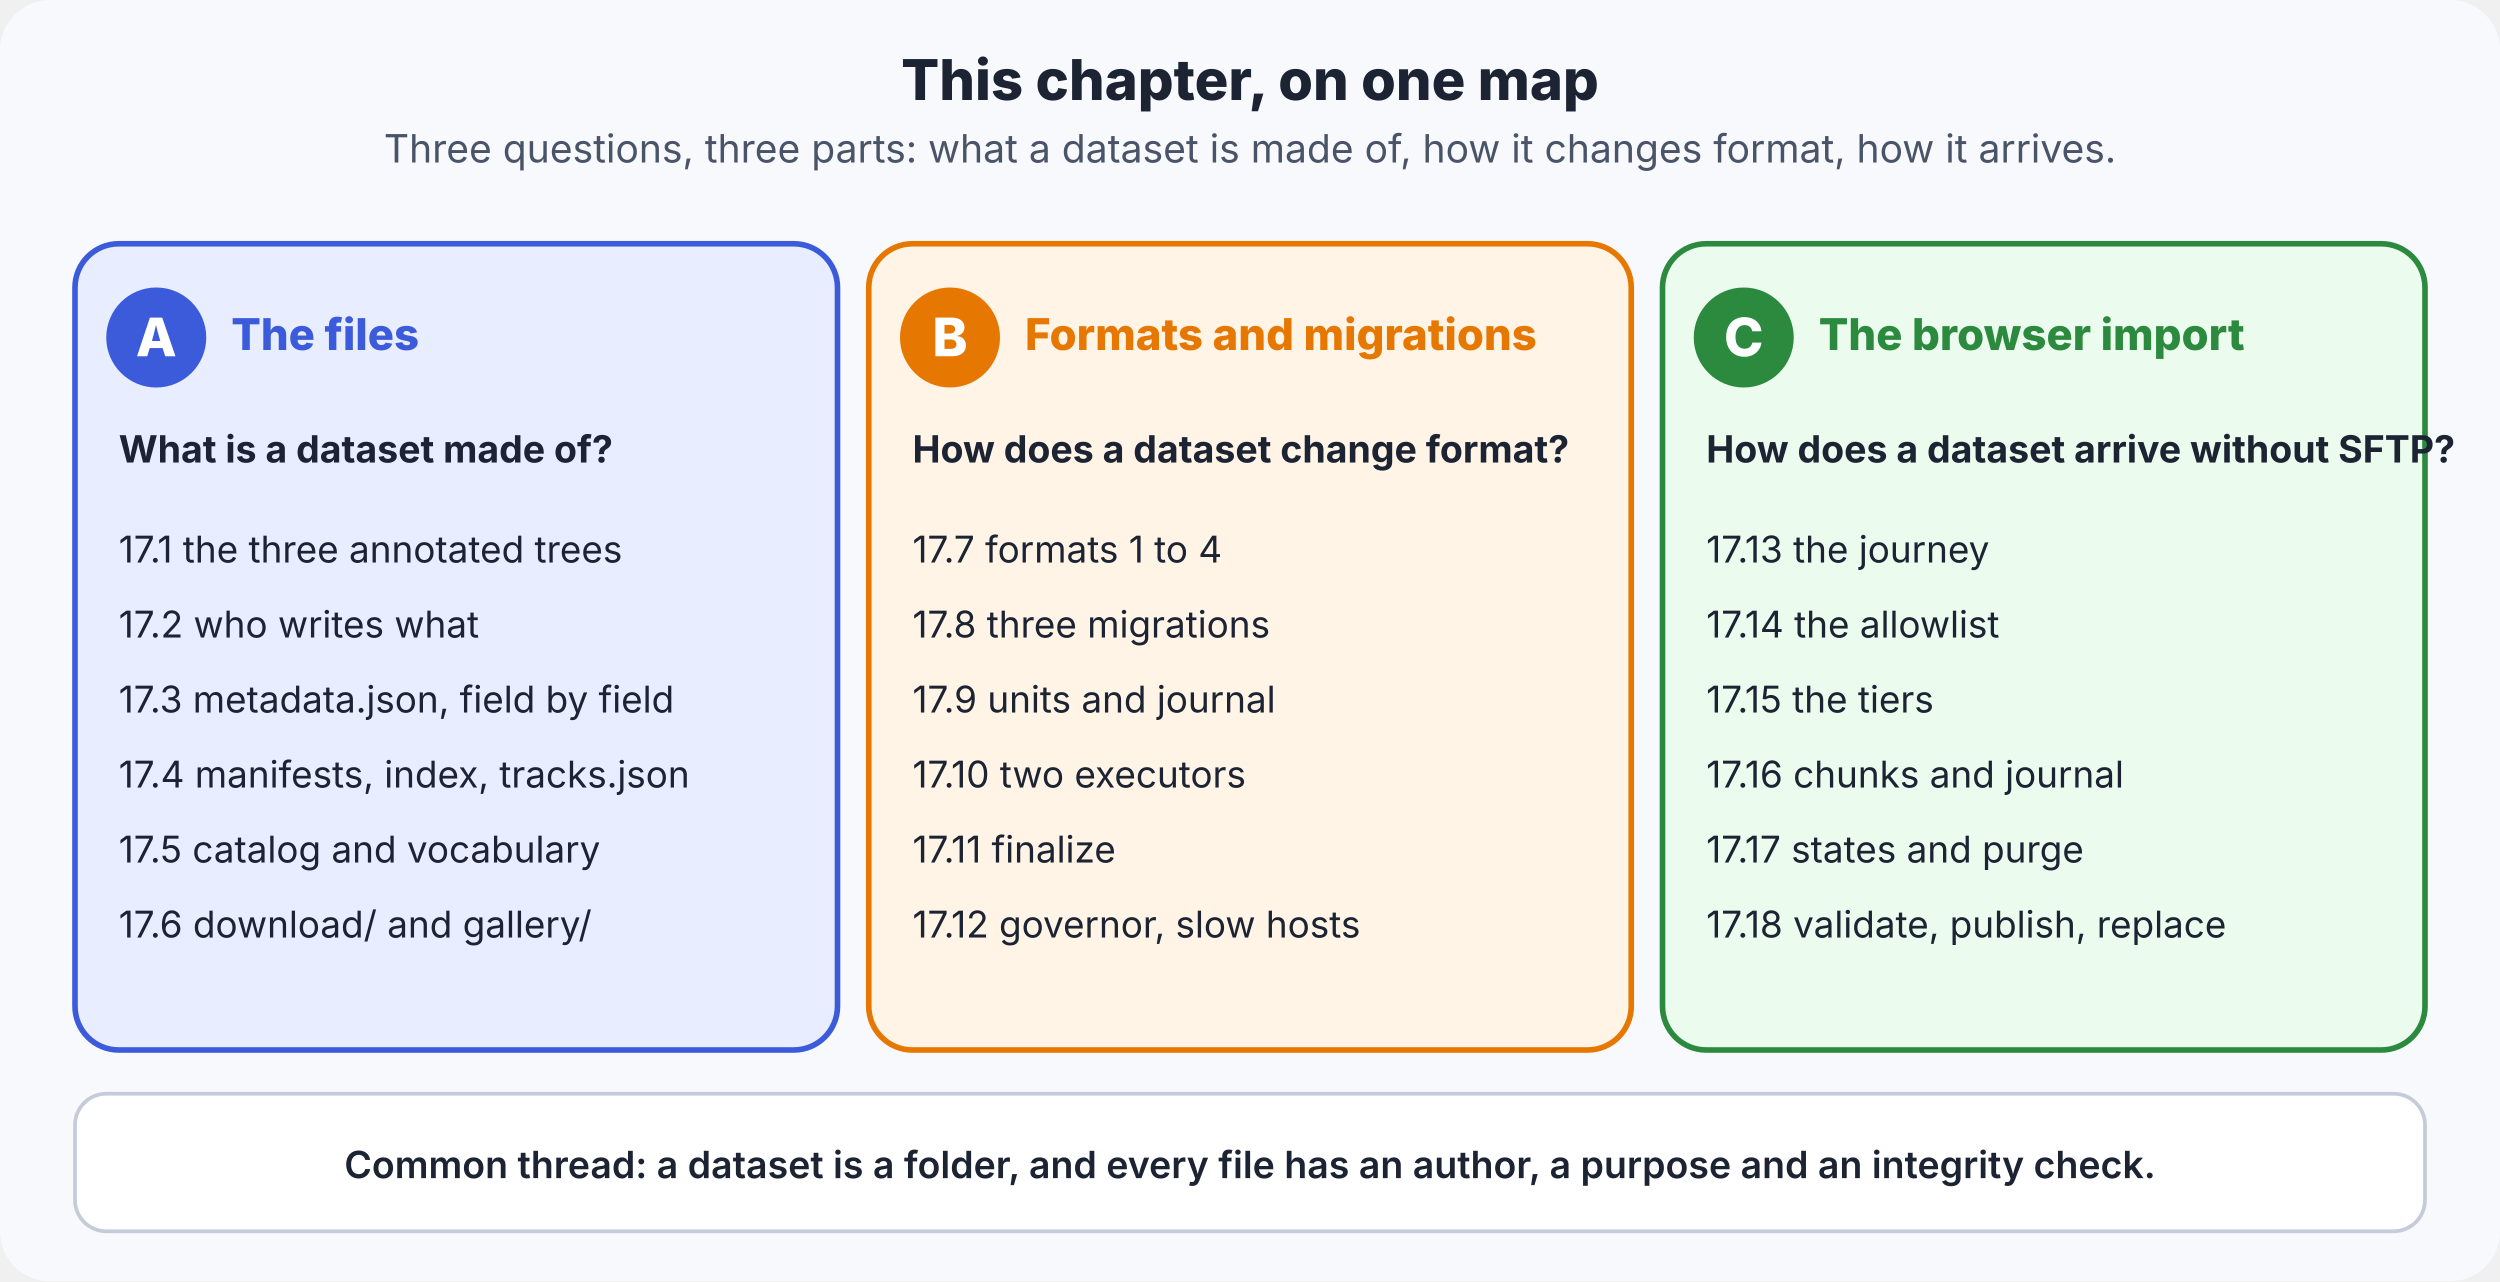
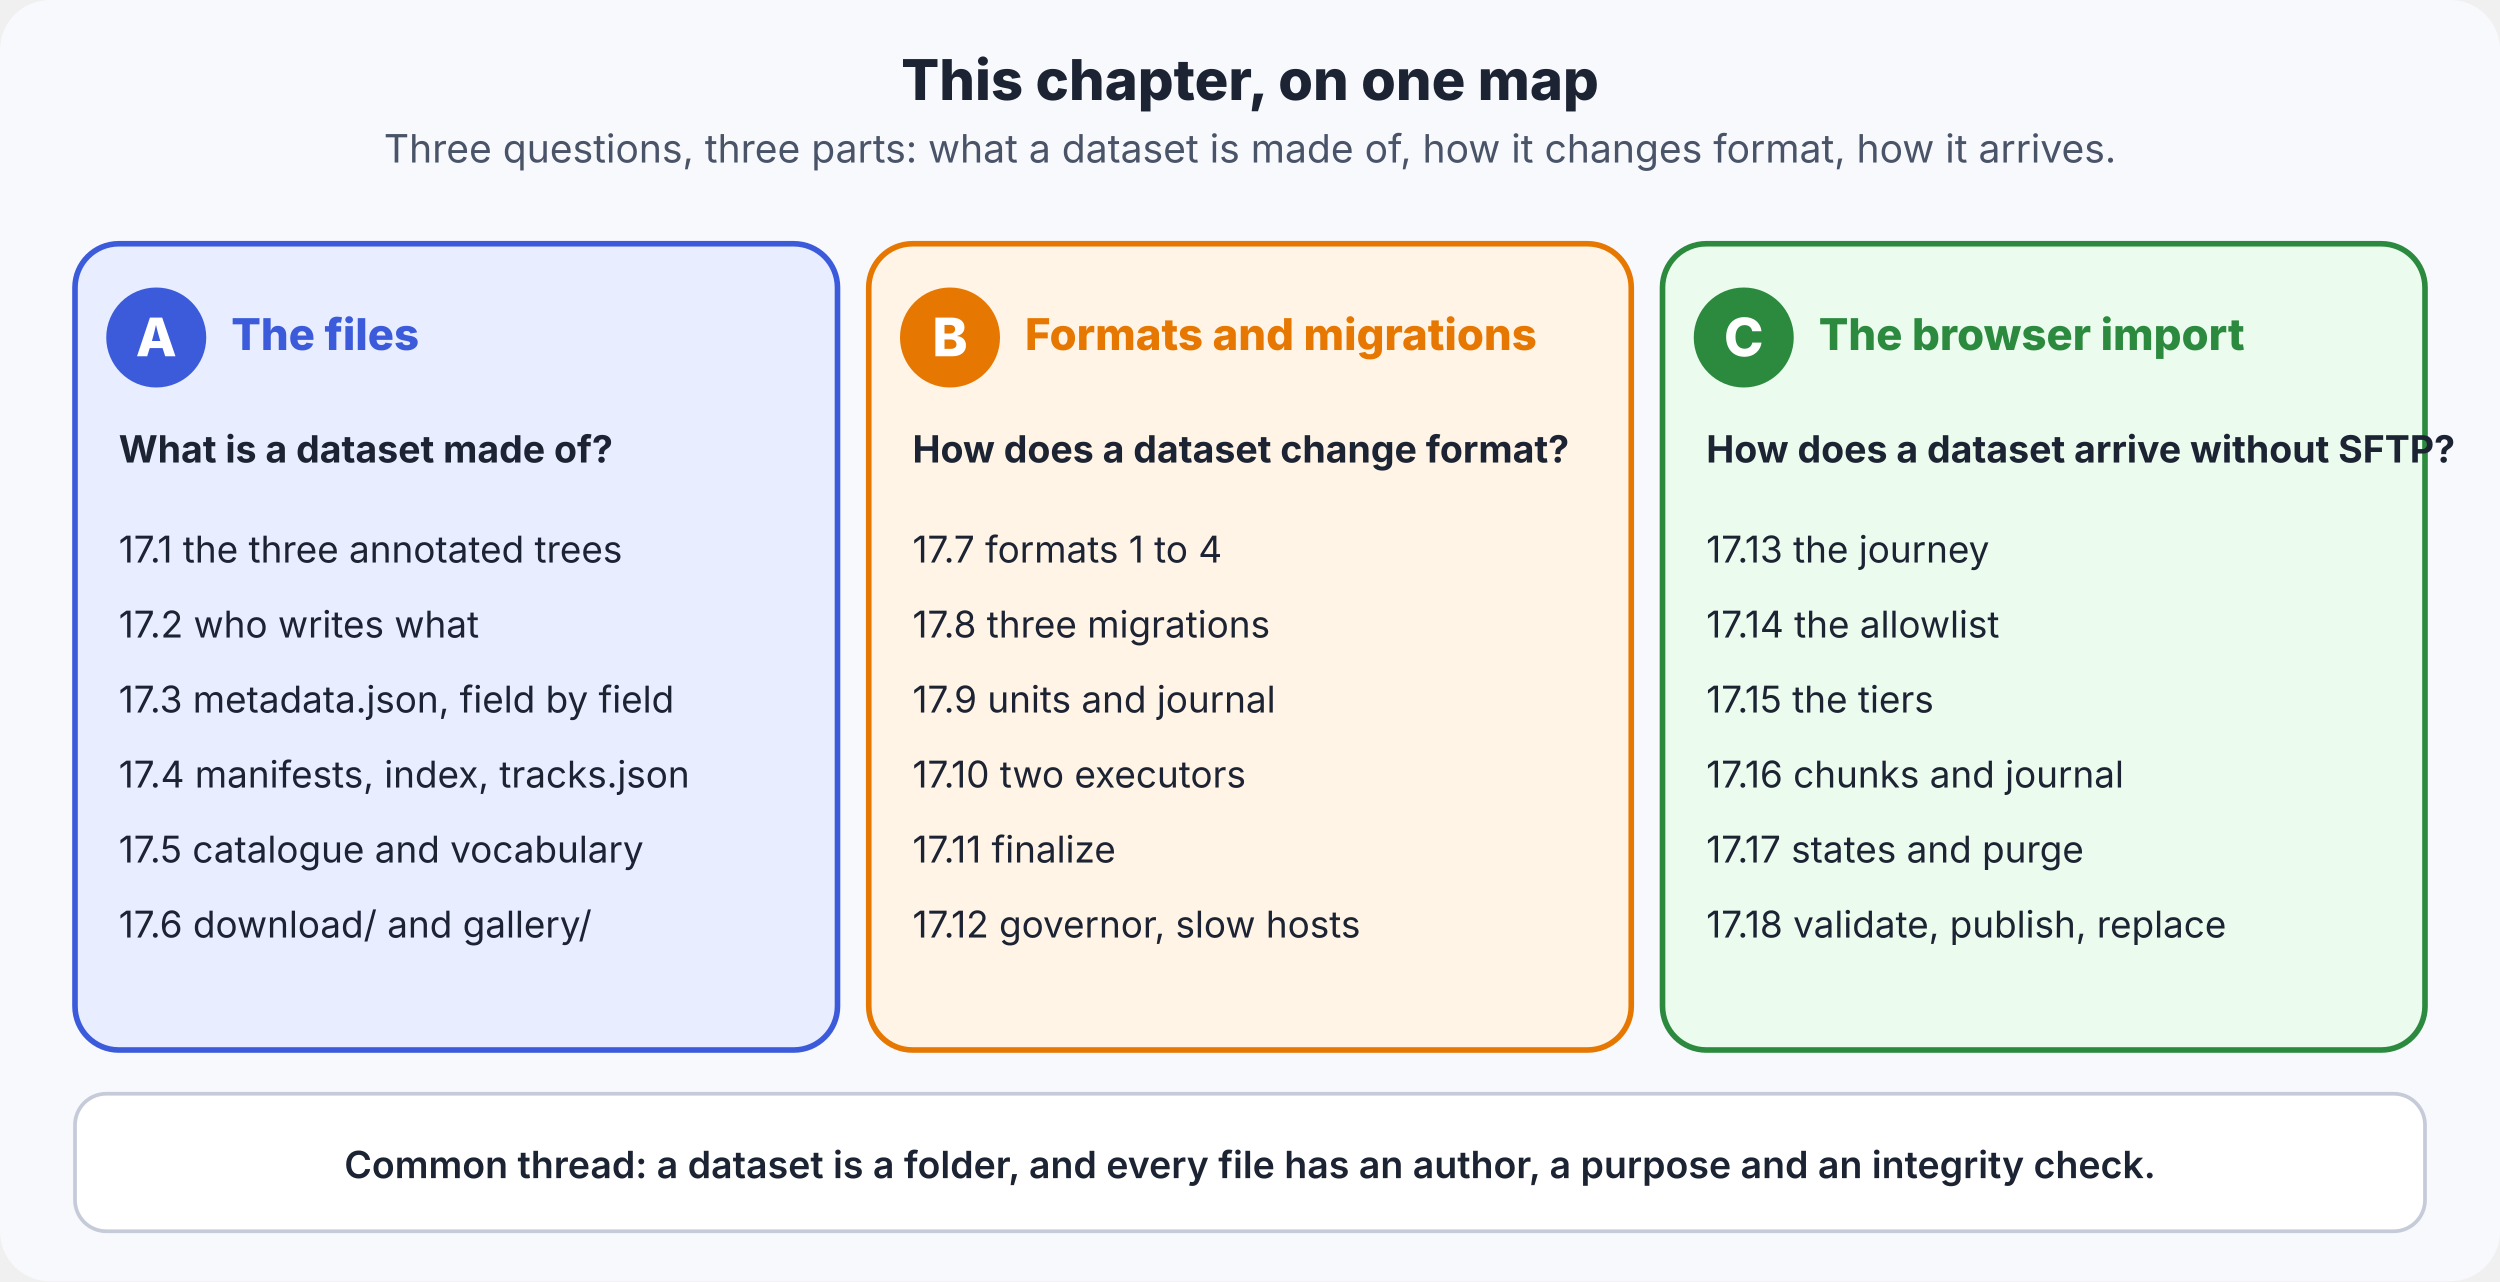
<svg xmlns="http://www.w3.org/2000/svg" viewBox="0 0 800 410" font-family="Inter, sans-serif">
  <defs>
    <marker id="arr" viewBox="0 0 10 10" refX="9" refY="5" markerWidth="7" markerHeight="7" orient="auto">
      <path d="M0,0 L10,5 L0,10 z" fill="#4a5468" />
    </marker>
    <marker id="arrr" viewBox="0 0 10 10" refX="9" refY="5" markerWidth="7" markerHeight="7" orient="auto">
      <path d="M0,0 L10,5 L0,10 z" fill="#c92a2a" />
    </marker>
  </defs>
  <rect width="800" height="410" rx="16" fill="#f8f9fd" />
  <text x="400" y="32" font-size="18" font-weight="800" fill="#1c2333" text-anchor="middle">This chapter, on one map</text>
  <text x="400" y="52" font-size="12.5" font-weight="400" fill="#4a5468" text-anchor="middle">Three questions, three parts: what a dataset is made of, how it changes format, how it arrives.</text>
  <rect x="24" y="78" width="244" height="258" rx="14" fill="#e8edff" stroke="#3b5bdb" stroke-width="1.8" />
  <circle cx="50" cy="108" r="16" fill="#3b5bdb" stroke="none" stroke-width="1" />
  <text x="50" y="114" font-size="17" font-weight="800" fill="#fff" text-anchor="middle">A</text>
  <text x="74" y="112" font-size="14" font-weight="800" fill="#3b5bdb" text-anchor="start">The files</text>
  <text x="38" y="148" font-size="12" font-weight="700" fill="#1c2333" text-anchor="start">What is a dataset made of?</text>
  <text x="38" y="180" font-size="11.8" font-weight="400" fill="#1c2333" text-anchor="start">17.1  the three annotated trees</text>
  <text x="38" y="204" font-size="11.8" font-weight="400" fill="#1c2333" text-anchor="start">17.2  who writes what</text>
  <text x="38" y="228" font-size="11.8" font-weight="400" fill="#1c2333" text-anchor="start">17.3  metadata.json, field by field</text>
  <text x="38" y="252" font-size="11.8" font-weight="400" fill="#1c2333" text-anchor="start">17.4  manifests, index, tracks.json</text>
-   <text x="38" y="276" font-size="11.8" font-weight="400" fill="#1c2333" text-anchor="start">17.5  catalog and vocabulary</text>
+   <text x="38" y="276" font-size="11.8" font-weight="400" fill="#1c2333" text-anchor="start">17.5  catalogue and vocabulary</text>
  <text x="38" y="300" font-size="11.8" font-weight="400" fill="#1c2333" text-anchor="start">17.6  download/ and gallery/</text>
  <rect x="278" y="78" width="244" height="258" rx="14" fill="#fff4e6" stroke="#e67700" stroke-width="1.8" />
  <circle cx="304" cy="108" r="16" fill="#e67700" stroke="none" stroke-width="1" />
  <text x="304" y="114" font-size="17" font-weight="800" fill="#fff" text-anchor="middle">B</text>
  <text x="328" y="112" font-size="14" font-weight="800" fill="#e67700" text-anchor="start">Formats and migrations</text>
  <text x="292" y="148" font-size="12" font-weight="700" fill="#1c2333" text-anchor="start">How does a dataset change format?</text>
  <text x="292" y="180" font-size="11.8" font-weight="400" fill="#1c2333" text-anchor="start">17.7  formats 1 to 4</text>
  <text x="292" y="204" font-size="11.8" font-weight="400" fill="#1c2333" text-anchor="start">17.8  three migrations</text>
  <text x="292" y="228" font-size="11.8" font-weight="400" fill="#1c2333" text-anchor="start">17.9  units and journal</text>
  <text x="292" y="252" font-size="11.8" font-weight="400" fill="#1c2333" text-anchor="start">17.10  two executors</text>
  <text x="292" y="276" font-size="11.8" font-weight="400" fill="#1c2333" text-anchor="start">17.11  finalize</text>
  <text x="292" y="300" font-size="11.8" font-weight="400" fill="#1c2333" text-anchor="start">17.12  governor, slow hosts</text>
  <rect x="532" y="78" width="244" height="258" rx="14" fill="#ebfbee" stroke="#2b8a3e" stroke-width="1.8" />
  <circle cx="558" cy="108" r="16" fill="#2b8a3e" stroke="none" stroke-width="1" />
  <text x="558" y="114" font-size="17" font-weight="800" fill="#fff" text-anchor="middle">C</text>
  <text x="582" y="112" font-size="14" font-weight="800" fill="#2b8a3e" text-anchor="start">The browser import</text>
  <text x="546" y="148" font-size="12" font-weight="700" fill="#1c2333" text-anchor="start">How does a dataset arrive without SFTP?</text>
  <text x="546" y="180" font-size="11.8" font-weight="400" fill="#1c2333" text-anchor="start">17.13  the journey</text>
  <text x="546" y="204" font-size="11.8" font-weight="400" fill="#1c2333" text-anchor="start">17.14  the allowlist</text>
  <text x="546" y="228" font-size="11.8" font-weight="400" fill="#1c2333" text-anchor="start">17.15  the tiers</text>
  <text x="546" y="252" font-size="11.8" font-weight="400" fill="#1c2333" text-anchor="start">17.16  chunks and journal</text>
  <text x="546" y="276" font-size="11.8" font-weight="400" fill="#1c2333" text-anchor="start">17.17  states and purge</text>
  <text x="546" y="300" font-size="11.8" font-weight="400" fill="#1c2333" text-anchor="start">17.18  validate, publish, replace</text>
  <rect x="24" y="350" width="752" height="44" rx="10" fill="#fff" stroke="#c5cbd8" stroke-width="1.2" />
  <text x="400" y="377" font-size="12" font-weight="600" fill="#1c2333" text-anchor="middle">Common thread: a dataset is a folder, and every file has an author, a purpose and an integrity check.</text>
</svg>
